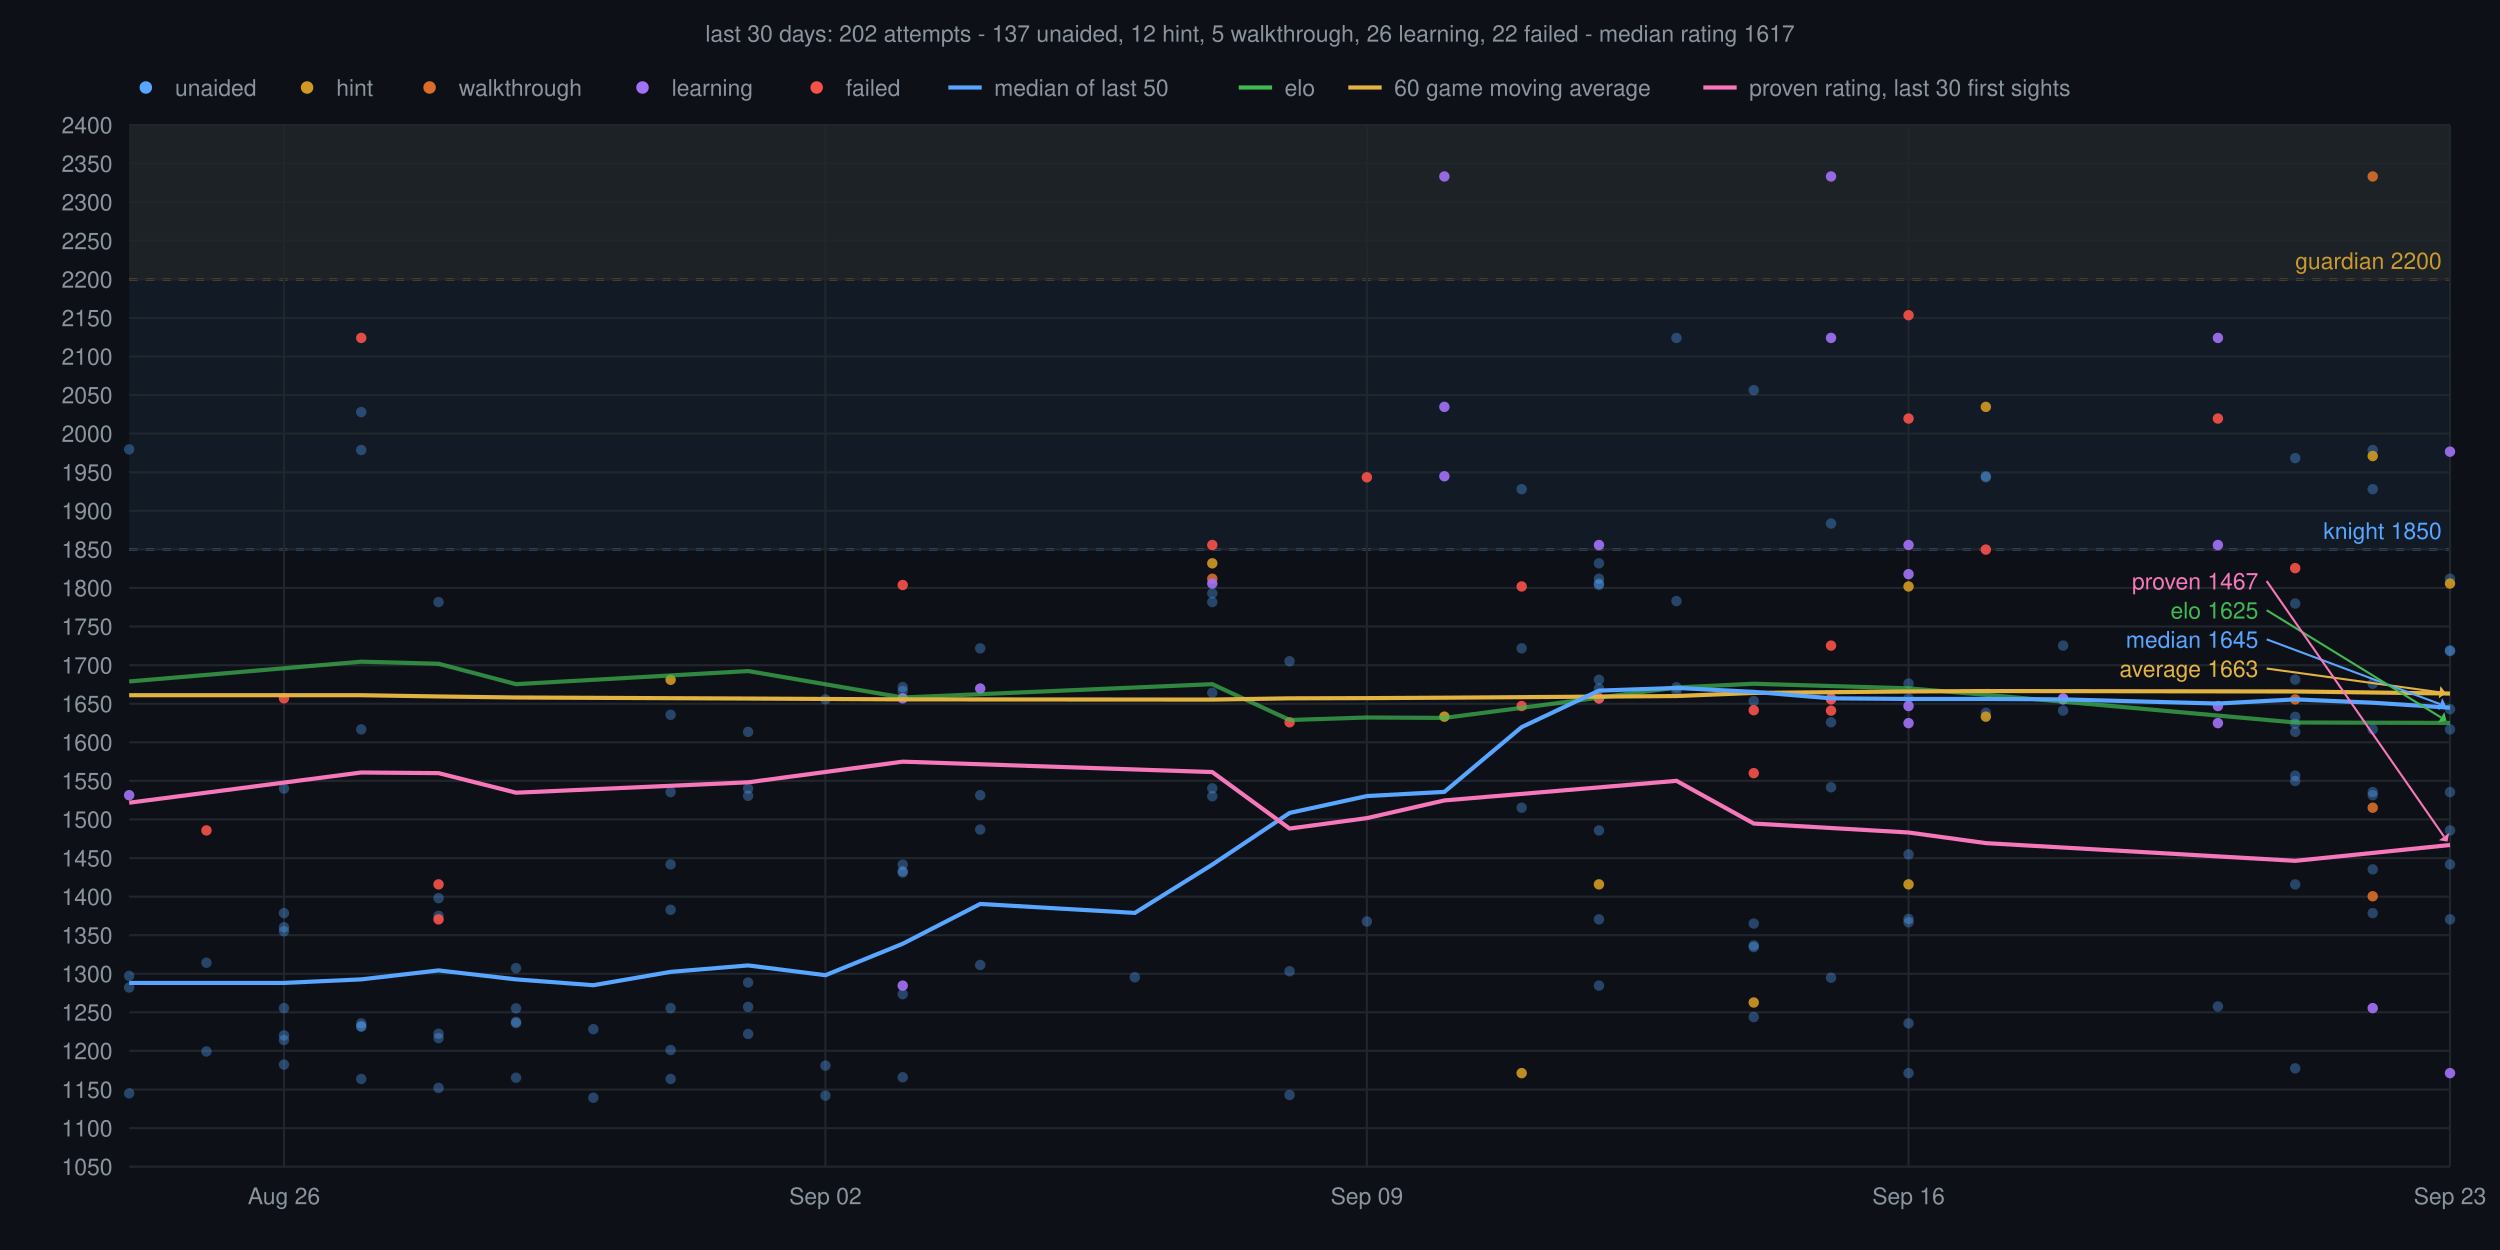
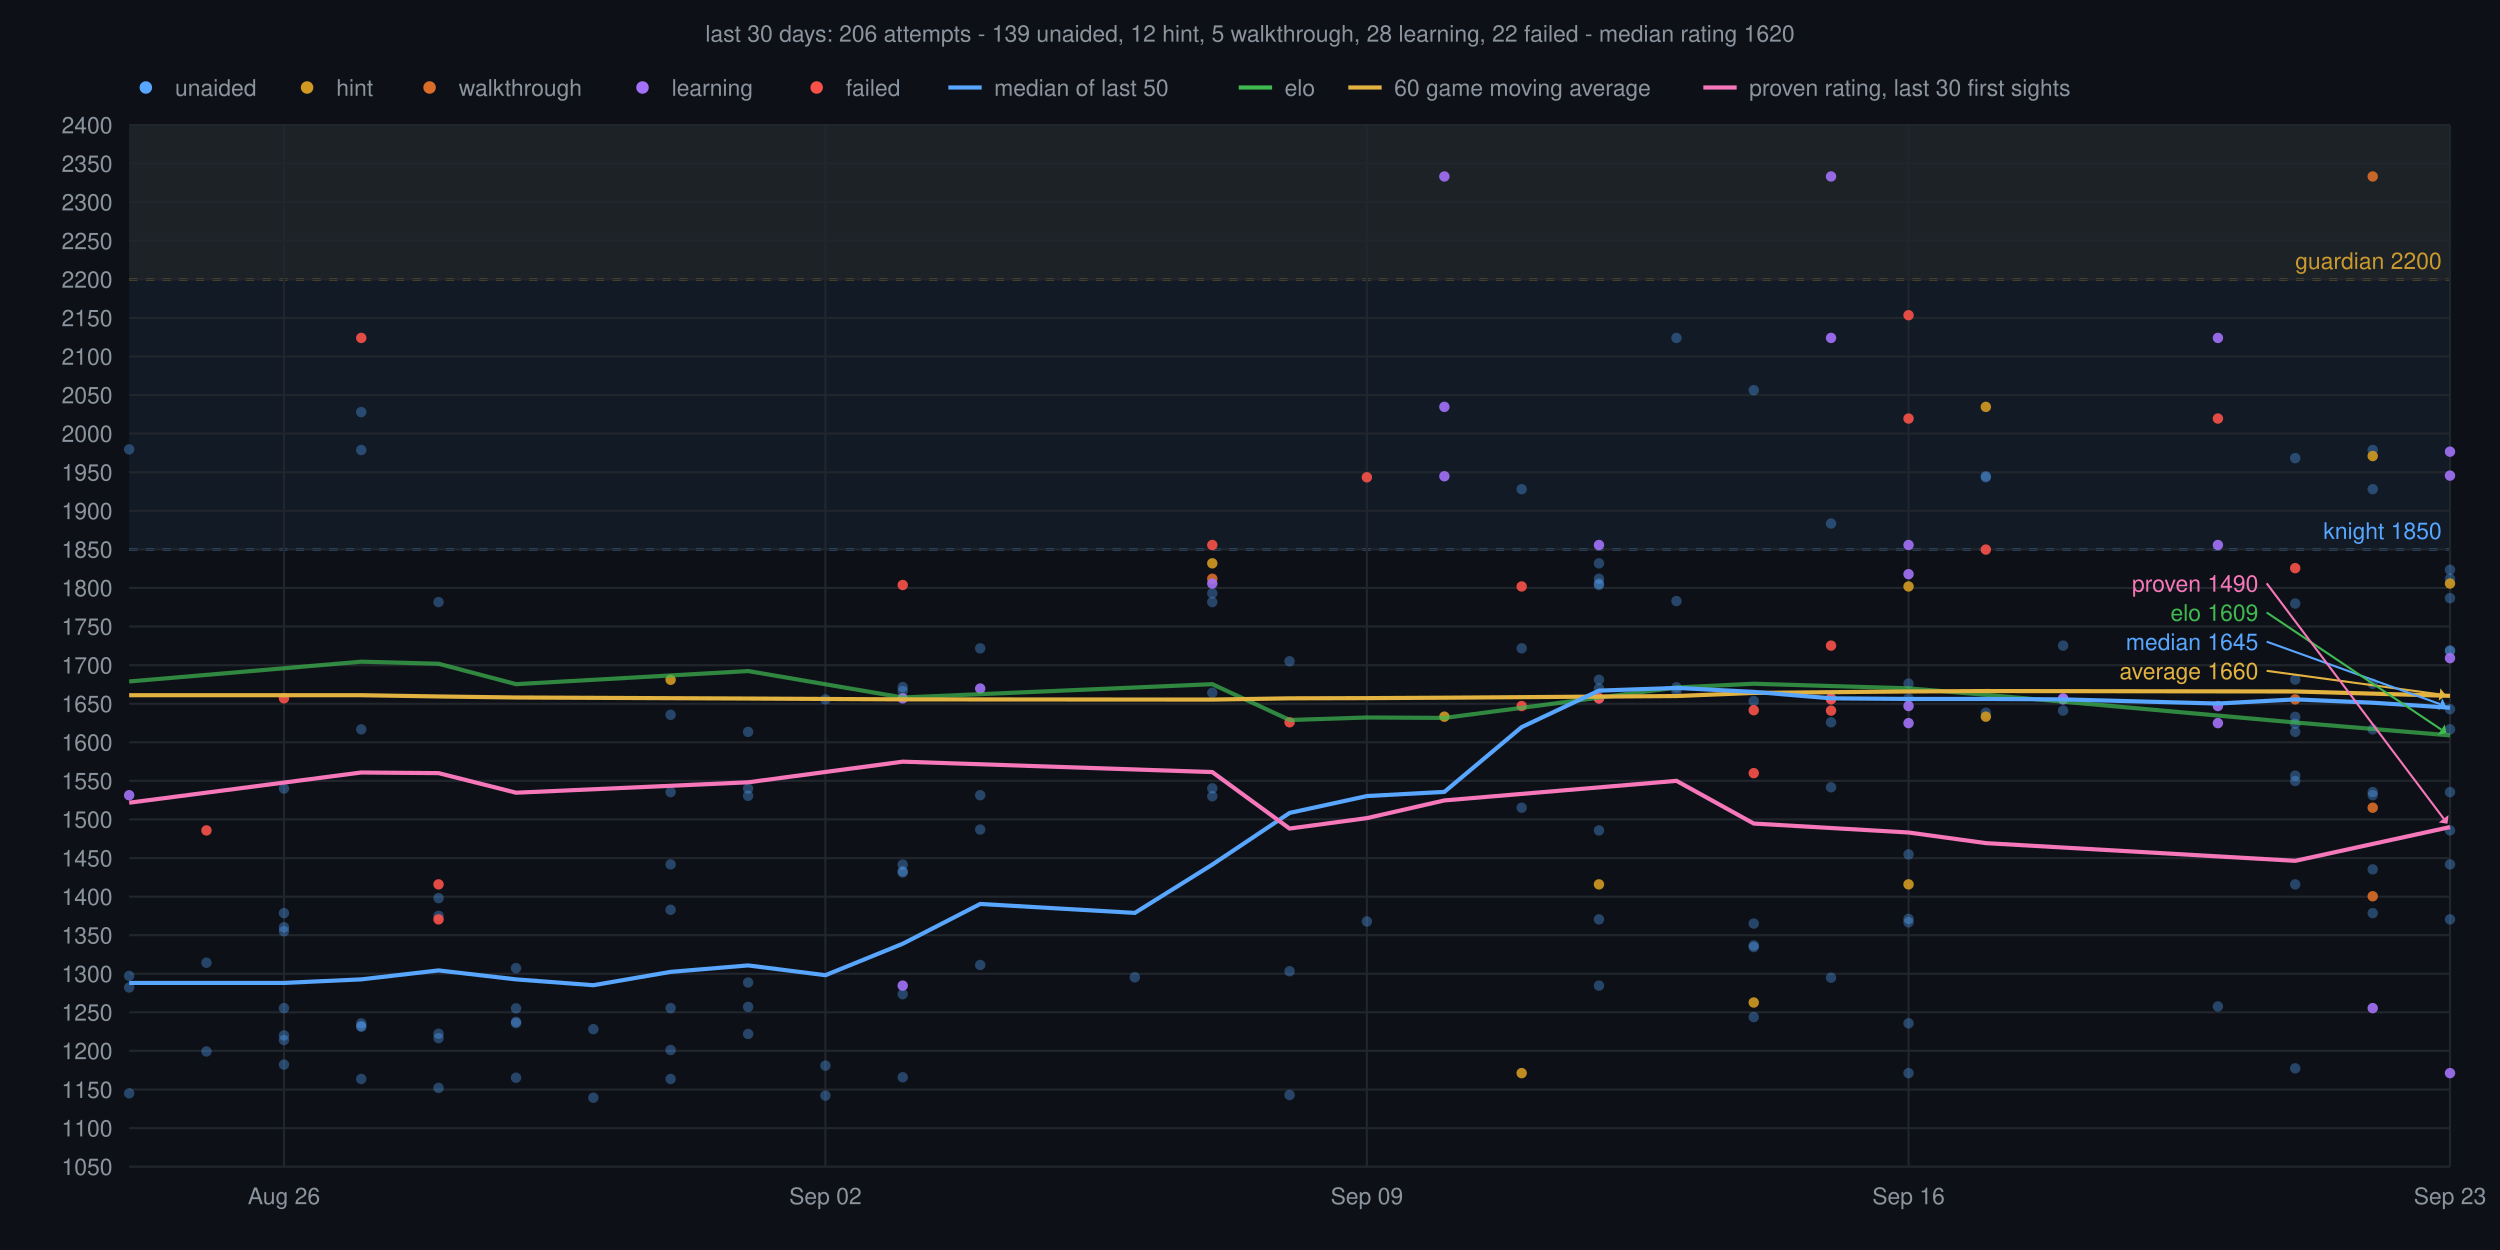
<svg xmlns="http://www.w3.org/2000/svg" viewBox="0 0 1200 600" font-family="Helvetica,sans-serif">
  <rect width="1200" height="600" fill="#0d1117" />
-   <text x="600" y="20" text-anchor="middle" font-size="11" fill="#8b949e">last 30 days: 202 attempts - 137 unaided, 12 hint, 5 walkthrough, 26 learning, 22 failed - median rating 1617</text>
+   <text x="600" y="20" text-anchor="middle" font-size="11" fill="#8b949e">last 30 days: 206 attempts - 139 unaided, 12 hint, 5 walkthrough, 28 learning, 22 failed - median rating 1620</text>
  <rect x="62" y="60" width="1114" height="74.1" fill="#d29922" fill-opacity="0.06" />
  <line x1="62" y1="134.1" x2="1176" y2="134.1" stroke="#d29922" stroke-width="1" stroke-dasharray="4 4" />
  <text x="1172" y="129.1" text-anchor="end" font-size="11" fill="#d29922">guardian 2200</text>
  <rect x="62" y="60" width="1114" height="203.7" fill="#58a6ff" fill-opacity="0.06" />
  <line x1="62" y1="263.7" x2="1176" y2="263.7" stroke="#58a6ff" stroke-width="1" stroke-dasharray="4 4" />
  <text x="1172" y="258.7" text-anchor="end" font-size="11" fill="#58a6ff">knight 1850</text>
  <line x1="62" y1="560.0" x2="1176" y2="560.0" stroke="#21262d" stroke-width="1" />
  <text x="54" y="564.0" text-anchor="end" font-size="11" fill="#8b949e">1050</text>
  <line x1="62" y1="541.5" x2="1176" y2="541.5" stroke="#21262d" stroke-width="1" />
  <text x="54" y="545.5" text-anchor="end" font-size="11" fill="#8b949e">1100</text>
  <line x1="62" y1="523.0" x2="1176" y2="523.0" stroke="#21262d" stroke-width="1" />
  <text x="54" y="527.0" text-anchor="end" font-size="11" fill="#8b949e">1150</text>
  <line x1="62" y1="504.4" x2="1176" y2="504.4" stroke="#21262d" stroke-width="1" />
  <text x="54" y="508.4" text-anchor="end" font-size="11" fill="#8b949e">1200</text>
  <line x1="62" y1="485.9" x2="1176" y2="485.9" stroke="#21262d" stroke-width="1" />
  <text x="54" y="489.9" text-anchor="end" font-size="11" fill="#8b949e">1250</text>
  <line x1="62" y1="467.4" x2="1176" y2="467.4" stroke="#21262d" stroke-width="1" />
  <text x="54" y="471.4" text-anchor="end" font-size="11" fill="#8b949e">1300</text>
  <line x1="62" y1="448.9" x2="1176" y2="448.9" stroke="#21262d" stroke-width="1" />
  <text x="54" y="452.9" text-anchor="end" font-size="11" fill="#8b949e">1350</text>
  <line x1="62" y1="430.4" x2="1176" y2="430.4" stroke="#21262d" stroke-width="1" />
  <text x="54" y="434.4" text-anchor="end" font-size="11" fill="#8b949e">1400</text>
  <line x1="62" y1="411.9" x2="1176" y2="411.9" stroke="#21262d" stroke-width="1" />
  <text x="54" y="415.9" text-anchor="end" font-size="11" fill="#8b949e">1450</text>
  <line x1="62" y1="393.3" x2="1176" y2="393.3" stroke="#21262d" stroke-width="1" />
  <text x="54" y="397.3" text-anchor="end" font-size="11" fill="#8b949e">1500</text>
  <line x1="62" y1="374.8" x2="1176" y2="374.8" stroke="#21262d" stroke-width="1" />
  <text x="54" y="378.8" text-anchor="end" font-size="11" fill="#8b949e">1550</text>
  <line x1="62" y1="356.3" x2="1176" y2="356.3" stroke="#21262d" stroke-width="1" />
  <text x="54" y="360.3" text-anchor="end" font-size="11" fill="#8b949e">1600</text>
  <line x1="62" y1="337.8" x2="1176" y2="337.8" stroke="#21262d" stroke-width="1" />
  <text x="54" y="341.8" text-anchor="end" font-size="11" fill="#8b949e">1650</text>
  <line x1="62" y1="319.3" x2="1176" y2="319.3" stroke="#21262d" stroke-width="1" />
  <text x="54" y="323.3" text-anchor="end" font-size="11" fill="#8b949e">1700</text>
  <line x1="62" y1="300.7" x2="1176" y2="300.7" stroke="#21262d" stroke-width="1" />
  <text x="54" y="304.7" text-anchor="end" font-size="11" fill="#8b949e">1750</text>
  <line x1="62" y1="282.2" x2="1176" y2="282.2" stroke="#21262d" stroke-width="1" />
  <text x="54" y="286.2" text-anchor="end" font-size="11" fill="#8b949e">1800</text>
  <line x1="62" y1="263.7" x2="1176" y2="263.7" stroke="#21262d" stroke-width="1" />
  <text x="54" y="267.7" text-anchor="end" font-size="11" fill="#8b949e">1850</text>
  <line x1="62" y1="245.2" x2="1176" y2="245.2" stroke="#21262d" stroke-width="1" />
  <text x="54" y="249.2" text-anchor="end" font-size="11" fill="#8b949e">1900</text>
  <line x1="62" y1="226.7" x2="1176" y2="226.7" stroke="#21262d" stroke-width="1" />
  <text x="54" y="230.7" text-anchor="end" font-size="11" fill="#8b949e">1950</text>
  <line x1="62" y1="208.1" x2="1176" y2="208.1" stroke="#21262d" stroke-width="1" />
  <text x="54" y="212.1" text-anchor="end" font-size="11" fill="#8b949e">2000</text>
  <line x1="62" y1="189.6" x2="1176" y2="189.6" stroke="#21262d" stroke-width="1" />
  <text x="54" y="193.6" text-anchor="end" font-size="11" fill="#8b949e">2050</text>
  <line x1="62" y1="171.1" x2="1176" y2="171.1" stroke="#21262d" stroke-width="1" />
  <text x="54" y="175.1" text-anchor="end" font-size="11" fill="#8b949e">2100</text>
  <line x1="62" y1="152.6" x2="1176" y2="152.6" stroke="#21262d" stroke-width="1" />
  <text x="54" y="156.6" text-anchor="end" font-size="11" fill="#8b949e">2150</text>
  <line x1="62" y1="134.1" x2="1176" y2="134.1" stroke="#21262d" stroke-width="1" />
  <text x="54" y="138.1" text-anchor="end" font-size="11" fill="#8b949e">2200</text>
  <line x1="62" y1="115.6" x2="1176" y2="115.6" stroke="#21262d" stroke-width="1" />
  <text x="54" y="119.6" text-anchor="end" font-size="11" fill="#8b949e">2250</text>
  <line x1="62" y1="97.0" x2="1176" y2="97.0" stroke="#21262d" stroke-width="1" />
  <text x="54" y="101.0" text-anchor="end" font-size="11" fill="#8b949e">2300</text>
  <line x1="62" y1="78.5" x2="1176" y2="78.5" stroke="#21262d" stroke-width="1" />
  <text x="54" y="82.5" text-anchor="end" font-size="11" fill="#8b949e">2350</text>
  <line x1="62" y1="60.0" x2="1176" y2="60.0" stroke="#21262d" stroke-width="1" />
  <text x="54" y="64.0" text-anchor="end" font-size="11" fill="#8b949e">2400</text>
  <line x1="1176.0" y1="60" x2="1176.0" y2="560" stroke="#21262d" stroke-width="1" />
  <text x="1176.0" y="578" text-anchor="middle" font-size="11" fill="#8b949e">Sep 23</text>
  <line x1="916.1" y1="60" x2="916.1" y2="560" stroke="#21262d" stroke-width="1" />
  <text x="916.1" y="578" text-anchor="middle" font-size="11" fill="#8b949e">Sep 16</text>
  <line x1="656.1" y1="60" x2="656.1" y2="560" stroke="#21262d" stroke-width="1" />
  <text x="656.1" y="578" text-anchor="middle" font-size="11" fill="#8b949e">Sep 09</text>
  <line x1="396.2" y1="60" x2="396.2" y2="560" stroke="#21262d" stroke-width="1" />
  <text x="396.2" y="578" text-anchor="middle" font-size="11" fill="#8b949e">Sep 02</text>
  <line x1="136.3" y1="60" x2="136.3" y2="560" stroke="#21262d" stroke-width="1" />
  <text x="136.3" y="578" text-anchor="middle" font-size="11" fill="#8b949e">Aug 26</text>
  <circle cx="62.0" cy="215.7" r="2.5" fill="#58a6ff" fill-opacity="0.35" />
  <circle cx="62.0" cy="474.0" r="2.5" fill="#58a6ff" fill-opacity="0.35" />
  <circle cx="62.0" cy="524.8" r="2.5" fill="#58a6ff" fill-opacity="0.35" />
  <circle cx="62.0" cy="468.4" r="2.5" fill="#58a6ff" fill-opacity="0.35" />
  <circle cx="99.1" cy="504.7" r="2.5" fill="#58a6ff" fill-opacity="0.35" />
  <circle cx="99.1" cy="462.1" r="2.5" fill="#58a6ff" fill-opacity="0.35" />
  <circle cx="136.3" cy="378.5" r="2.5" fill="#58a6ff" fill-opacity="0.35" />
  <circle cx="136.3" cy="445.1" r="2.5" fill="#58a6ff" fill-opacity="0.35" />
  <circle cx="136.3" cy="483.9" r="2.5" fill="#58a6ff" fill-opacity="0.35" />
  <circle cx="136.3" cy="511.0" r="2.5" fill="#58a6ff" fill-opacity="0.35" />
  <circle cx="136.3" cy="499.2" r="2.5" fill="#58a6ff" fill-opacity="0.35" />
  <circle cx="136.3" cy="438.3" r="2.5" fill="#58a6ff" fill-opacity="0.35" />
  <circle cx="136.3" cy="497.0" r="2.5" fill="#58a6ff" fill-opacity="0.35" />
  <circle cx="136.3" cy="447.0" r="2.5" fill="#58a6ff" fill-opacity="0.35" />
  <circle cx="173.4" cy="492.8" r="2.5" fill="#58a6ff" fill-opacity="0.35" />
  <circle cx="173.4" cy="517.9" r="2.5" fill="#58a6ff" fill-opacity="0.35" />
  <circle cx="173.4" cy="492.6" r="2.5" fill="#58a6ff" fill-opacity="0.35" />
  <circle cx="173.4" cy="491.2" r="2.5" fill="#58a6ff" fill-opacity="0.35" />
  <circle cx="173.4" cy="216.0" r="2.5" fill="#58a6ff" fill-opacity="0.35" />
  <circle cx="173.4" cy="350.1" r="2.5" fill="#58a6ff" fill-opacity="0.35" />
  <circle cx="173.4" cy="197.8" r="2.5" fill="#58a6ff" fill-opacity="0.35" />
  <circle cx="210.5" cy="431.1" r="2.5" fill="#58a6ff" fill-opacity="0.35" />
  <circle cx="210.5" cy="522.2" r="2.5" fill="#58a6ff" fill-opacity="0.35" />
  <circle cx="210.5" cy="439.6" r="2.5" fill="#58a6ff" fill-opacity="0.35" />
  <circle cx="210.5" cy="289.0" r="2.5" fill="#58a6ff" fill-opacity="0.35" />
  <circle cx="210.5" cy="496.2" r="2.5" fill="#58a6ff" fill-opacity="0.35" />
  <circle cx="210.5" cy="498.3" r="2.5" fill="#58a6ff" fill-opacity="0.35" />
  <circle cx="247.7" cy="464.7" r="2.5" fill="#58a6ff" fill-opacity="0.35" />
  <circle cx="247.7" cy="517.3" r="2.5" fill="#58a6ff" fill-opacity="0.35" />
  <circle cx="247.7" cy="491.1" r="2.5" fill="#58a6ff" fill-opacity="0.35" />
  <circle cx="247.7" cy="490.5" r="2.5" fill="#58a6ff" fill-opacity="0.35" />
  <circle cx="247.7" cy="484.0" r="2.5" fill="#58a6ff" fill-opacity="0.35" />
  <circle cx="284.8" cy="526.9" r="2.5" fill="#58a6ff" fill-opacity="0.35" />
  <circle cx="284.8" cy="494.0" r="2.5" fill="#58a6ff" fill-opacity="0.35" />
  <circle cx="321.9" cy="380.2" r="2.5" fill="#58a6ff" fill-opacity="0.35" />
  <circle cx="321.9" cy="436.7" r="2.5" fill="#58a6ff" fill-opacity="0.35" />
  <circle cx="321.9" cy="414.9" r="2.5" fill="#58a6ff" fill-opacity="0.35" />
  <circle cx="321.9" cy="343.1" r="2.5" fill="#58a6ff" fill-opacity="0.35" />
  <circle cx="321.9" cy="483.9" r="2.5" fill="#58a6ff" fill-opacity="0.35" />
  <circle cx="321.9" cy="517.9" r="2.5" fill="#58a6ff" fill-opacity="0.35" />
  <circle cx="321.9" cy="504.0" r="2.5" fill="#58a6ff" fill-opacity="0.35" />
  <circle cx="359.1" cy="378.5" r="2.5" fill="#58a6ff" fill-opacity="0.35" />
  <circle cx="359.1" cy="382.0" r="2.5" fill="#58a6ff" fill-opacity="0.35" />
  <circle cx="359.1" cy="496.3" r="2.5" fill="#58a6ff" fill-opacity="0.35" />
  <circle cx="359.1" cy="471.6" r="2.5" fill="#58a6ff" fill-opacity="0.35" />
  <circle cx="359.1" cy="483.3" r="2.5" fill="#58a6ff" fill-opacity="0.35" />
  <circle cx="359.1" cy="351.3" r="2.5" fill="#58a6ff" fill-opacity="0.35" />
  <circle cx="396.2" cy="335.7" r="2.5" fill="#58a6ff" fill-opacity="0.35" />
  <circle cx="396.2" cy="511.5" r="2.5" fill="#58a6ff" fill-opacity="0.35" />
  <circle cx="396.2" cy="525.9" r="2.5" fill="#58a6ff" fill-opacity="0.35" />
  <circle cx="433.3" cy="415.0" r="2.5" fill="#58a6ff" fill-opacity="0.35" />
  <circle cx="433.3" cy="331.7" r="2.5" fill="#58a6ff" fill-opacity="0.35" />
  <circle cx="433.3" cy="418.8" r="2.5" fill="#58a6ff" fill-opacity="0.35" />
  <circle cx="433.3" cy="329.8" r="2.5" fill="#58a6ff" fill-opacity="0.35" />
  <circle cx="433.3" cy="517.1" r="2.5" fill="#58a6ff" fill-opacity="0.35" />
  <circle cx="433.3" cy="477.2" r="2.5" fill="#58a6ff" fill-opacity="0.35" />
  <circle cx="433.3" cy="418.2" r="2.5" fill="#58a6ff" fill-opacity="0.35" />
  <circle cx="470.5" cy="463.2" r="2.5" fill="#58a6ff" fill-opacity="0.35" />
  <circle cx="470.5" cy="398.2" r="2.5" fill="#58a6ff" fill-opacity="0.35" />
  <circle cx="470.5" cy="311.2" r="2.5" fill="#58a6ff" fill-opacity="0.35" />
  <circle cx="470.5" cy="381.7" r="2.5" fill="#58a6ff" fill-opacity="0.35" />
  <circle cx="544.7" cy="469.1" r="2.5" fill="#58a6ff" fill-opacity="0.35" />
  <circle cx="581.9" cy="332.5" r="2.5" fill="#58a6ff" fill-opacity="0.35" />
  <circle cx="581.9" cy="378.4" r="2.5" fill="#58a6ff" fill-opacity="0.35" />
  <circle cx="581.9" cy="289.0" r="2.5" fill="#58a6ff" fill-opacity="0.35" />
  <circle cx="581.9" cy="284.8" r="2.5" fill="#58a6ff" fill-opacity="0.35" />
  <circle cx="581.9" cy="382.2" r="2.5" fill="#58a6ff" fill-opacity="0.35" />
  <circle cx="619.0" cy="525.6" r="2.5" fill="#58a6ff" fill-opacity="0.35" />
  <circle cx="619.0" cy="317.4" r="2.5" fill="#58a6ff" fill-opacity="0.35" />
  <circle cx="619.0" cy="466.2" r="2.5" fill="#58a6ff" fill-opacity="0.35" />
  <circle cx="656.1" cy="442.3" r="2.5" fill="#58a6ff" fill-opacity="0.35" />
  <circle cx="730.4" cy="311.2" r="2.5" fill="#58a6ff" fill-opacity="0.35" />
  <circle cx="730.4" cy="387.7" r="2.5" fill="#58a6ff" fill-opacity="0.35" />
  <circle cx="730.4" cy="234.8" r="2.5" fill="#58a6ff" fill-opacity="0.35" />
  <circle cx="767.5" cy="280.1" r="2.5" fill="#58a6ff" fill-opacity="0.35" />
  <circle cx="767.5" cy="326.3" r="2.5" fill="#58a6ff" fill-opacity="0.35" />
  <circle cx="767.5" cy="473.1" r="2.5" fill="#58a6ff" fill-opacity="0.35" />
  <circle cx="767.5" cy="441.3" r="2.5" fill="#58a6ff" fill-opacity="0.35" />
  <circle cx="767.5" cy="270.4" r="2.5" fill="#58a6ff" fill-opacity="0.35" />
  <circle cx="767.5" cy="330.5" r="2.5" fill="#58a6ff" fill-opacity="0.35" />
  <circle cx="767.5" cy="280.8" r="2.5" fill="#58a6ff" fill-opacity="0.35" />
  <circle cx="767.5" cy="277.8" r="2.5" fill="#58a6ff" fill-opacity="0.35" />
  <circle cx="767.5" cy="398.6" r="2.5" fill="#58a6ff" fill-opacity="0.35" />
  <circle cx="804.7" cy="331.7" r="2.5" fill="#58a6ff" fill-opacity="0.35" />
  <circle cx="804.7" cy="288.5" r="2.5" fill="#58a6ff" fill-opacity="0.35" />
  <circle cx="804.7" cy="329.9" r="2.5" fill="#58a6ff" fill-opacity="0.35" />
  <circle cx="804.7" cy="162.2" r="2.5" fill="#58a6ff" fill-opacity="0.35" />
  <circle cx="841.8" cy="454.6" r="2.5" fill="#58a6ff" fill-opacity="0.35" />
  <circle cx="841.8" cy="443.3" r="2.5" fill="#58a6ff" fill-opacity="0.35" />
  <circle cx="841.8" cy="187.3" r="2.5" fill="#58a6ff" fill-opacity="0.35" />
  <circle cx="841.8" cy="453.8" r="2.5" fill="#58a6ff" fill-opacity="0.35" />
  <circle cx="841.8" cy="488.2" r="2.5" fill="#58a6ff" fill-opacity="0.35" />
  <circle cx="841.8" cy="336.5" r="2.5" fill="#58a6ff" fill-opacity="0.35" />
  <circle cx="878.9" cy="377.9" r="2.5" fill="#58a6ff" fill-opacity="0.35" />
  <circle cx="878.9" cy="346.7" r="2.5" fill="#58a6ff" fill-opacity="0.35" />
  <circle cx="878.9" cy="469.3" r="2.5" fill="#58a6ff" fill-opacity="0.35" />
  <circle cx="878.9" cy="251.3" r="2.5" fill="#58a6ff" fill-opacity="0.35" />
  <circle cx="916.1" cy="335.2" r="2.5" fill="#58a6ff" fill-opacity="0.35" />
  <circle cx="916.1" cy="410.1" r="2.5" fill="#58a6ff" fill-opacity="0.35" />
  <circle cx="916.1" cy="491.2" r="2.5" fill="#58a6ff" fill-opacity="0.35" />
  <circle cx="916.1" cy="442.7" r="2.5" fill="#58a6ff" fill-opacity="0.35" />
  <circle cx="916.1" cy="441.1" r="2.5" fill="#58a6ff" fill-opacity="0.35" />
  <circle cx="916.1" cy="515.1" r="2.5" fill="#58a6ff" fill-opacity="0.35" />
  <circle cx="916.1" cy="328.1" r="2.5" fill="#58a6ff" fill-opacity="0.35" />
  <circle cx="953.2" cy="342.1" r="2.5" fill="#58a6ff" fill-opacity="0.35" />
  <circle cx="953.2" cy="228.6" r="2.5" fill="#58a6ff" fill-opacity="0.35" />
  <circle cx="953.2" cy="229.1" r="2.5" fill="#58a6ff" fill-opacity="0.35" />
  <circle cx="990.3" cy="309.9" r="2.5" fill="#58a6ff" fill-opacity="0.35" />
  <circle cx="990.3" cy="341.1" r="2.5" fill="#58a6ff" fill-opacity="0.35" />
  <circle cx="1064.6" cy="483.1" r="2.5" fill="#58a6ff" fill-opacity="0.35" />
  <circle cx="1101.7" cy="372.3" r="2.5" fill="#58a6ff" fill-opacity="0.35" />
  <circle cx="1101.7" cy="289.7" r="2.5" fill="#58a6ff" fill-opacity="0.35" />
  <circle cx="1101.7" cy="347.4" r="2.5" fill="#58a6ff" fill-opacity="0.35" />
  <circle cx="1101.7" cy="374.9" r="2.5" fill="#58a6ff" fill-opacity="0.35" />
  <circle cx="1101.7" cy="512.8" r="2.5" fill="#58a6ff" fill-opacity="0.35" />
  <circle cx="1101.7" cy="344.1" r="2.5" fill="#58a6ff" fill-opacity="0.35" />
  <circle cx="1101.7" cy="351.3" r="2.5" fill="#58a6ff" fill-opacity="0.35" />
  <circle cx="1101.7" cy="424.5" r="2.5" fill="#58a6ff" fill-opacity="0.35" />
  <circle cx="1101.7" cy="219.9" r="2.5" fill="#58a6ff" fill-opacity="0.35" />
  <circle cx="1101.7" cy="326.2" r="2.5" fill="#58a6ff" fill-opacity="0.35" />
  <circle cx="1138.9" cy="417.3" r="2.5" fill="#58a6ff" fill-opacity="0.35" />
  <circle cx="1138.9" cy="380.2" r="2.5" fill="#58a6ff" fill-opacity="0.35" />
  <circle cx="1138.9" cy="328.2" r="2.5" fill="#58a6ff" fill-opacity="0.35" />
  <circle cx="1138.9" cy="216.0" r="2.5" fill="#58a6ff" fill-opacity="0.35" />
  <circle cx="1138.9" cy="438.3" r="2.5" fill="#58a6ff" fill-opacity="0.35" />
  <circle cx="1138.9" cy="381.7" r="2.5" fill="#58a6ff" fill-opacity="0.35" />
  <circle cx="1138.9" cy="350.1" r="2.5" fill="#58a6ff" fill-opacity="0.35" />
  <circle cx="1138.9" cy="234.8" r="2.5" fill="#58a6ff" fill-opacity="0.35" />
  <circle cx="1176.0" cy="380.2" r="2.5" fill="#58a6ff" fill-opacity="0.35" />
+   <circle cx="1176.0" cy="287.1" r="2.5" fill="#58a6ff" fill-opacity="0.35" />
  <circle cx="1176.0" cy="414.9" r="2.5" fill="#58a6ff" fill-opacity="0.35" />
+   <circle cx="1176.0" cy="273.5" r="2.5" fill="#58a6ff" fill-opacity="0.35" />
  <circle cx="1176.0" cy="441.3" r="2.5" fill="#58a6ff" fill-opacity="0.35" />
  <circle cx="1176.0" cy="340.4" r="2.5" fill="#58a6ff" fill-opacity="0.35" />
  <circle cx="1176.0" cy="312.2" r="2.5" fill="#58a6ff" fill-opacity="0.35" />
  <circle cx="1176.0" cy="277.8" r="2.5" fill="#58a6ff" fill-opacity="0.35" />
  <circle cx="1176.0" cy="312.5" r="2.5" fill="#58a6ff" fill-opacity="0.35" />
  <circle cx="1176.0" cy="350.1" r="2.5" fill="#58a6ff" fill-opacity="0.35" />
  <circle cx="1176.0" cy="398.6" r="2.5" fill="#58a6ff" fill-opacity="0.35" />
  <circle cx="321.9" cy="326.3" r="2.5" fill="#d29922" fill-opacity="0.9" />
  <circle cx="581.9" cy="270.4" r="2.5" fill="#d29922" fill-opacity="0.9" />
  <circle cx="693.3" cy="344.0" r="2.5" fill="#d29922" fill-opacity="0.9" />
  <circle cx="730.4" cy="515.1" r="2.5" fill="#d29922" fill-opacity="0.9" />
  <circle cx="767.5" cy="424.5" r="2.5" fill="#d29922" fill-opacity="0.9" />
  <circle cx="841.8" cy="481.2" r="2.5" fill="#d29922" fill-opacity="0.9" />
  <circle cx="916.1" cy="424.5" r="2.5" fill="#d29922" fill-opacity="0.9" />
  <circle cx="916.1" cy="281.5" r="2.5" fill="#d29922" fill-opacity="0.9" />
  <circle cx="953.2" cy="344.0" r="2.5" fill="#d29922" fill-opacity="0.9" />
  <circle cx="953.2" cy="195.3" r="2.5" fill="#d29922" fill-opacity="0.9" />
  <circle cx="1138.9" cy="218.9" r="2.5" fill="#d29922" fill-opacity="0.9" />
  <circle cx="1176.0" cy="280.1" r="2.5" fill="#d29922" fill-opacity="0.9" />
  <circle cx="581.9" cy="277.8" r="2.5" fill="#db6d28" fill-opacity="0.9" />
  <circle cx="1101.7" cy="335.7" r="2.5" fill="#db6d28" fill-opacity="0.9" />
  <circle cx="1138.9" cy="84.7" r="2.5" fill="#db6d28" fill-opacity="0.9" />
  <circle cx="1138.9" cy="430.2" r="2.5" fill="#db6d28" fill-opacity="0.9" />
  <circle cx="1138.9" cy="387.7" r="2.5" fill="#db6d28" fill-opacity="0.9" />
  <circle cx="62.0" cy="381.7" r="2.5" fill="#a371f7" fill-opacity="0.9" />
  <circle cx="433.3" cy="335.2" r="2.5" fill="#a371f7" fill-opacity="0.9" />
  <circle cx="433.3" cy="473.1" r="2.5" fill="#a371f7" fill-opacity="0.9" />
  <circle cx="470.5" cy="330.5" r="2.5" fill="#a371f7" fill-opacity="0.9" />
  <circle cx="581.9" cy="280.1" r="2.5" fill="#a371f7" fill-opacity="0.9" />
  <circle cx="693.3" cy="84.7" r="2.5" fill="#a371f7" fill-opacity="0.9" />
  <circle cx="693.3" cy="228.6" r="2.5" fill="#a371f7" fill-opacity="0.9" />
  <circle cx="693.3" cy="195.3" r="2.5" fill="#a371f7" fill-opacity="0.9" />
  <circle cx="767.5" cy="335.2" r="2.5" fill="#a371f7" fill-opacity="0.9" />
  <circle cx="767.5" cy="261.6" r="2.5" fill="#a371f7" fill-opacity="0.9" />
  <circle cx="878.9" cy="84.7" r="2.5" fill="#a371f7" fill-opacity="0.9" />
  <circle cx="878.9" cy="335.2" r="2.5" fill="#a371f7" fill-opacity="0.9" />
  <circle cx="878.9" cy="162.2" r="2.5" fill="#a371f7" fill-opacity="0.9" />
  <circle cx="916.1" cy="275.6" r="2.5" fill="#a371f7" fill-opacity="0.9" />
  <circle cx="916.1" cy="338.9" r="2.5" fill="#a371f7" fill-opacity="0.9" />
  <circle cx="916.1" cy="347.1" r="2.5" fill="#a371f7" fill-opacity="0.9" />
  <circle cx="916.1" cy="261.6" r="2.5" fill="#a371f7" fill-opacity="0.9" />
  <circle cx="990.3" cy="335.2" r="2.5" fill="#a371f7" fill-opacity="0.9" />
  <circle cx="990.3" cy="335.7" r="2.5" fill="#a371f7" fill-opacity="0.9" />
  <circle cx="1064.6" cy="338.9" r="2.5" fill="#a371f7" fill-opacity="0.9" />
  <circle cx="1064.6" cy="347.1" r="2.5" fill="#a371f7" fill-opacity="0.9" />
  <circle cx="1064.6" cy="261.6" r="2.5" fill="#a371f7" fill-opacity="0.9" />
  <circle cx="1064.6" cy="162.2" r="2.5" fill="#a371f7" fill-opacity="0.9" />
  <circle cx="1138.9" cy="483.9" r="2.5" fill="#a371f7" fill-opacity="0.9" />
  <circle cx="1176.0" cy="216.8" r="2.5" fill="#a371f7" fill-opacity="0.9" />
+   <circle cx="1176.0" cy="228.3" r="2.5" fill="#a371f7" fill-opacity="0.9" />
  <circle cx="1176.0" cy="515.1" r="2.5" fill="#a371f7" fill-opacity="0.9" />
+   <circle cx="1176.0" cy="315.9" r="2.5" fill="#a371f7" fill-opacity="0.9" />
  <circle cx="99.1" cy="398.6" r="2.5" fill="#f85149" fill-opacity="0.9" />
  <circle cx="136.3" cy="335.2" r="2.5" fill="#f85149" fill-opacity="0.9" />
  <circle cx="173.4" cy="162.2" r="2.5" fill="#f85149" fill-opacity="0.9" />
  <circle cx="210.5" cy="441.3" r="2.5" fill="#f85149" fill-opacity="0.9" />
  <circle cx="210.5" cy="424.5" r="2.5" fill="#f85149" fill-opacity="0.9" />
  <circle cx="433.3" cy="280.8" r="2.5" fill="#f85149" fill-opacity="0.9" />
  <circle cx="581.9" cy="261.6" r="2.5" fill="#f85149" fill-opacity="0.9" />
  <circle cx="619.0" cy="346.7" r="2.5" fill="#f85149" fill-opacity="0.9" />
  <circle cx="656.1" cy="229.1" r="2.5" fill="#f85149" fill-opacity="0.9" />
  <circle cx="730.4" cy="338.9" r="2.5" fill="#f85149" fill-opacity="0.9" />
  <circle cx="730.4" cy="281.5" r="2.5" fill="#f85149" fill-opacity="0.9" />
  <circle cx="767.5" cy="335.2" r="2.5" fill="#f85149" fill-opacity="0.9" />
  <circle cx="841.8" cy="340.9" r="2.5" fill="#f85149" fill-opacity="0.9" />
  <circle cx="841.8" cy="371.1" r="2.5" fill="#f85149" fill-opacity="0.9" />
  <circle cx="878.9" cy="309.9" r="2.5" fill="#f85149" fill-opacity="0.9" />
  <circle cx="878.9" cy="341.1" r="2.5" fill="#f85149" fill-opacity="0.9" />
  <circle cx="878.9" cy="335.7" r="2.5" fill="#f85149" fill-opacity="0.9" />
  <circle cx="916.1" cy="151.3" r="2.5" fill="#f85149" fill-opacity="0.9" />
  <circle cx="916.1" cy="200.9" r="2.5" fill="#f85149" fill-opacity="0.9" />
  <circle cx="953.2" cy="263.8" r="2.5" fill="#f85149" fill-opacity="0.9" />
  <circle cx="1064.6" cy="200.9" r="2.5" fill="#f85149" fill-opacity="0.9" />
  <circle cx="1101.7" cy="272.7" r="2.5" fill="#f85149" fill-opacity="0.9" />
-   <polyline points="62.0,327.1 173.4,317.6 210.5,318.6 247.7,328.4 359.1,322.1 433.3,334.8 581.9,328.4 619.0,345.6 656.1,344.4 693.3,344.6 804.7,330.0 841.8,328.2 916.1,330.4 953.2,333.5 1101.7,346.8 1176.0,347.0" fill="none" stroke="#3fb950" stroke-width="2" stroke-opacity="0.7" />
-   <polyline points="62.0,333.7 173.4,333.7 210.5,334.3 247.7,334.8 359.1,335.3 433.3,335.7 581.9,335.8 619.0,335.2 656.1,335.1 693.3,334.9 804.7,334.1 841.8,332.6 916.1,331.9 953.2,331.7 1101.7,331.9 1176.0,332.9" fill="none" stroke="#e3b341" stroke-width="2" stroke-opacity="1" />
+   <polyline points="62.0,327.1 173.4,317.6 210.5,318.6 247.7,328.4 359.1,322.1 433.3,334.8 581.9,328.4 619.0,345.6 656.1,344.4 693.3,344.6 804.7,330.0 841.8,328.2 916.1,330.4 953.2,333.5 1101.7,346.8 1176.0,353.0" fill="none" stroke="#3fb950" stroke-width="2" stroke-opacity="0.7" />
+   <polyline points="62.0,333.7 173.4,333.7 210.5,334.3 247.7,334.8 359.1,335.3 433.3,335.7 581.9,335.8 619.0,335.2 656.1,335.1 693.3,334.9 804.7,334.1 841.8,332.6 916.1,331.9 953.2,331.7 1101.7,331.9 1176.0,334.0" fill="none" stroke="#e3b341" stroke-width="2" stroke-opacity="1" />
  <polyline points="62.0,471.8 99.1,471.8 136.3,471.8 173.4,470.1 210.5,465.8 247.7,470.1 284.8,472.9 321.9,466.5 359.1,463.4 396.2,468.1 433.3,453.0 470.5,433.9 544.7,438.2 581.9,415.0 619.0,390.2 656.1,382.1 693.3,380.1 730.4,349.0 767.5,331.5 804.7,330.2 841.8,332.1 878.9,335.2 916.1,335.5 953.2,335.5 990.3,335.7 1064.6,337.7 1101.7,335.7 1138.9,337.3 1176.0,339.7" fill="none" stroke="#58a6ff" stroke-width="2" stroke-opacity="1" />
-   <polyline points="62.0,385.3 173.4,370.8 210.5,371.1 247.7,380.5 359.1,375.5 433.3,365.6 581.9,370.6 619.0,397.7 656.1,392.7 693.3,384.2 804.7,374.8 841.8,395.3 916.1,399.6 953.2,404.7 1101.7,413.2 1176.0,405.6" fill="none" stroke="#f778ba" stroke-width="2" stroke-opacity="1" />
-   <line x1="1088.0" y1="320.9" x2="1171.0" y2="332.3" stroke="#e3b341" stroke-width="1" />
-   <polygon points="1174.0,332.7 1170.6,335.2 1171.4,329.3" fill="#e3b341" />
-   <text x="1084.0" y="324.9" text-anchor="end" font-size="11" fill="#e3b341">average 1663</text>
-   <line x1="1088.0" y1="306.9" x2="1171.3" y2="338.0" stroke="#58a6ff" stroke-width="1" />
-   <polygon points="1174.1,339.0 1170.3,340.8 1172.3,335.1" fill="#58a6ff" />
-   <text x="1084.0" y="310.9" text-anchor="end" font-size="11" fill="#58a6ff">median 1645</text>
-   <line x1="1088.0" y1="292.9" x2="1171.7" y2="344.4" stroke="#3fb950" stroke-width="1" />
-   <polygon points="1174.3,345.9 1170.2,346.9 1173.3,341.8" fill="#3fb950" />
-   <text x="1084.0" y="296.9" text-anchor="end" font-size="11" fill="#3fb950">elo 1625</text>
-   <line x1="1088.0" y1="278.9" x2="1173.1" y2="401.5" stroke="#f778ba" stroke-width="1" />
-   <polygon points="1174.8,404.0 1170.7,403.3 1175.6,399.8" fill="#f778ba" />
-   <text x="1084.0" y="282.9" text-anchor="end" font-size="11" fill="#f778ba">proven 1467</text>
+   <polyline points="62.0,385.3 173.4,370.8 210.5,371.1 247.7,380.5 359.1,375.5 433.3,365.6 581.9,370.6 619.0,397.7 656.1,392.7 693.3,384.2 804.7,374.8 841.8,395.3 916.1,399.6 953.2,404.7 1101.7,413.2 1176.0,397.0" fill="none" stroke="#f778ba" stroke-width="2" stroke-opacity="1" />
+   <line x1="1088.0" y1="322.0" x2="1171.0" y2="333.3" stroke="#e3b341" stroke-width="1" />
+   <polygon points="1174.0,333.7 1170.6,336.3 1171.4,330.4" fill="#e3b341" />
+   <text x="1084.0" y="326.0" text-anchor="end" font-size="11" fill="#e3b341">average 1660</text>
+   <line x1="1088.0" y1="308.0" x2="1171.3" y2="338.0" stroke="#58a6ff" stroke-width="1" />
+   <polygon points="1174.1,339.0 1170.3,340.8 1172.3,335.2" fill="#58a6ff" />
+   <text x="1084.0" y="312.0" text-anchor="end" font-size="11" fill="#58a6ff">median 1645</text>
+   <line x1="1088.0" y1="294.0" x2="1171.8" y2="350.2" stroke="#3fb950" stroke-width="1" />
+   <polygon points="1174.3,351.9 1170.2,352.7 1173.5,347.7" fill="#3fb950" />
+   <text x="1084.0" y="298.0" text-anchor="end" font-size="11" fill="#3fb950">elo 1609</text>
+   <line x1="1088.0" y1="280.0" x2="1173.0" y2="393.0" stroke="#f778ba" stroke-width="1" />
+   <polygon points="1174.8,395.4 1170.6,394.8 1175.3,391.2" fill="#f778ba" />
+   <text x="1084.0" y="284.0" text-anchor="end" font-size="11" fill="#f778ba">proven 1490</text>
  <circle cx="70" cy="42" r="3" fill="#58a6ff" />
  <text x="84" y="46" font-size="11" fill="#8b949e">unaided</text>
  <circle cx="147.4" cy="42" r="3" fill="#d29922" />
  <text x="161.4" y="46" font-size="11" fill="#8b949e">hint</text>
  <circle cx="206.2" cy="42" r="3" fill="#db6d28" />
  <text x="220.2" y="46" font-size="11" fill="#8b949e">walkthrough</text>
  <circle cx="308.4" cy="42" r="3" fill="#a371f7" />
  <text x="322.4" y="46" font-size="11" fill="#8b949e">learning</text>
  <circle cx="392.0" cy="42" r="3" fill="#f85149" />
  <text x="406.0" y="46" font-size="11" fill="#8b949e">failed</text>
  <line x1="455.2" y1="42" x2="471.2" y2="42" stroke="#58a6ff" stroke-width="2" />
  <text x="477.2" y="46" font-size="11" fill="#8b949e">median of last 50</text>
  <line x1="594.6" y1="42" x2="610.6" y2="42" stroke="#3fb950" stroke-width="2" />
  <text x="616.6" y="46" font-size="11" fill="#8b949e">elo</text>
  <line x1="647.2" y1="42" x2="663.2" y2="42" stroke="#e3b341" stroke-width="2" />
  <text x="669.2" y="46" font-size="11" fill="#8b949e">60 game moving average</text>
  <line x1="817.6" y1="42" x2="833.6" y2="42" stroke="#f778ba" stroke-width="2" />
  <text x="839.6" y="46" font-size="11" fill="#8b949e">proven rating, last 30 first sights</text>
</svg>
